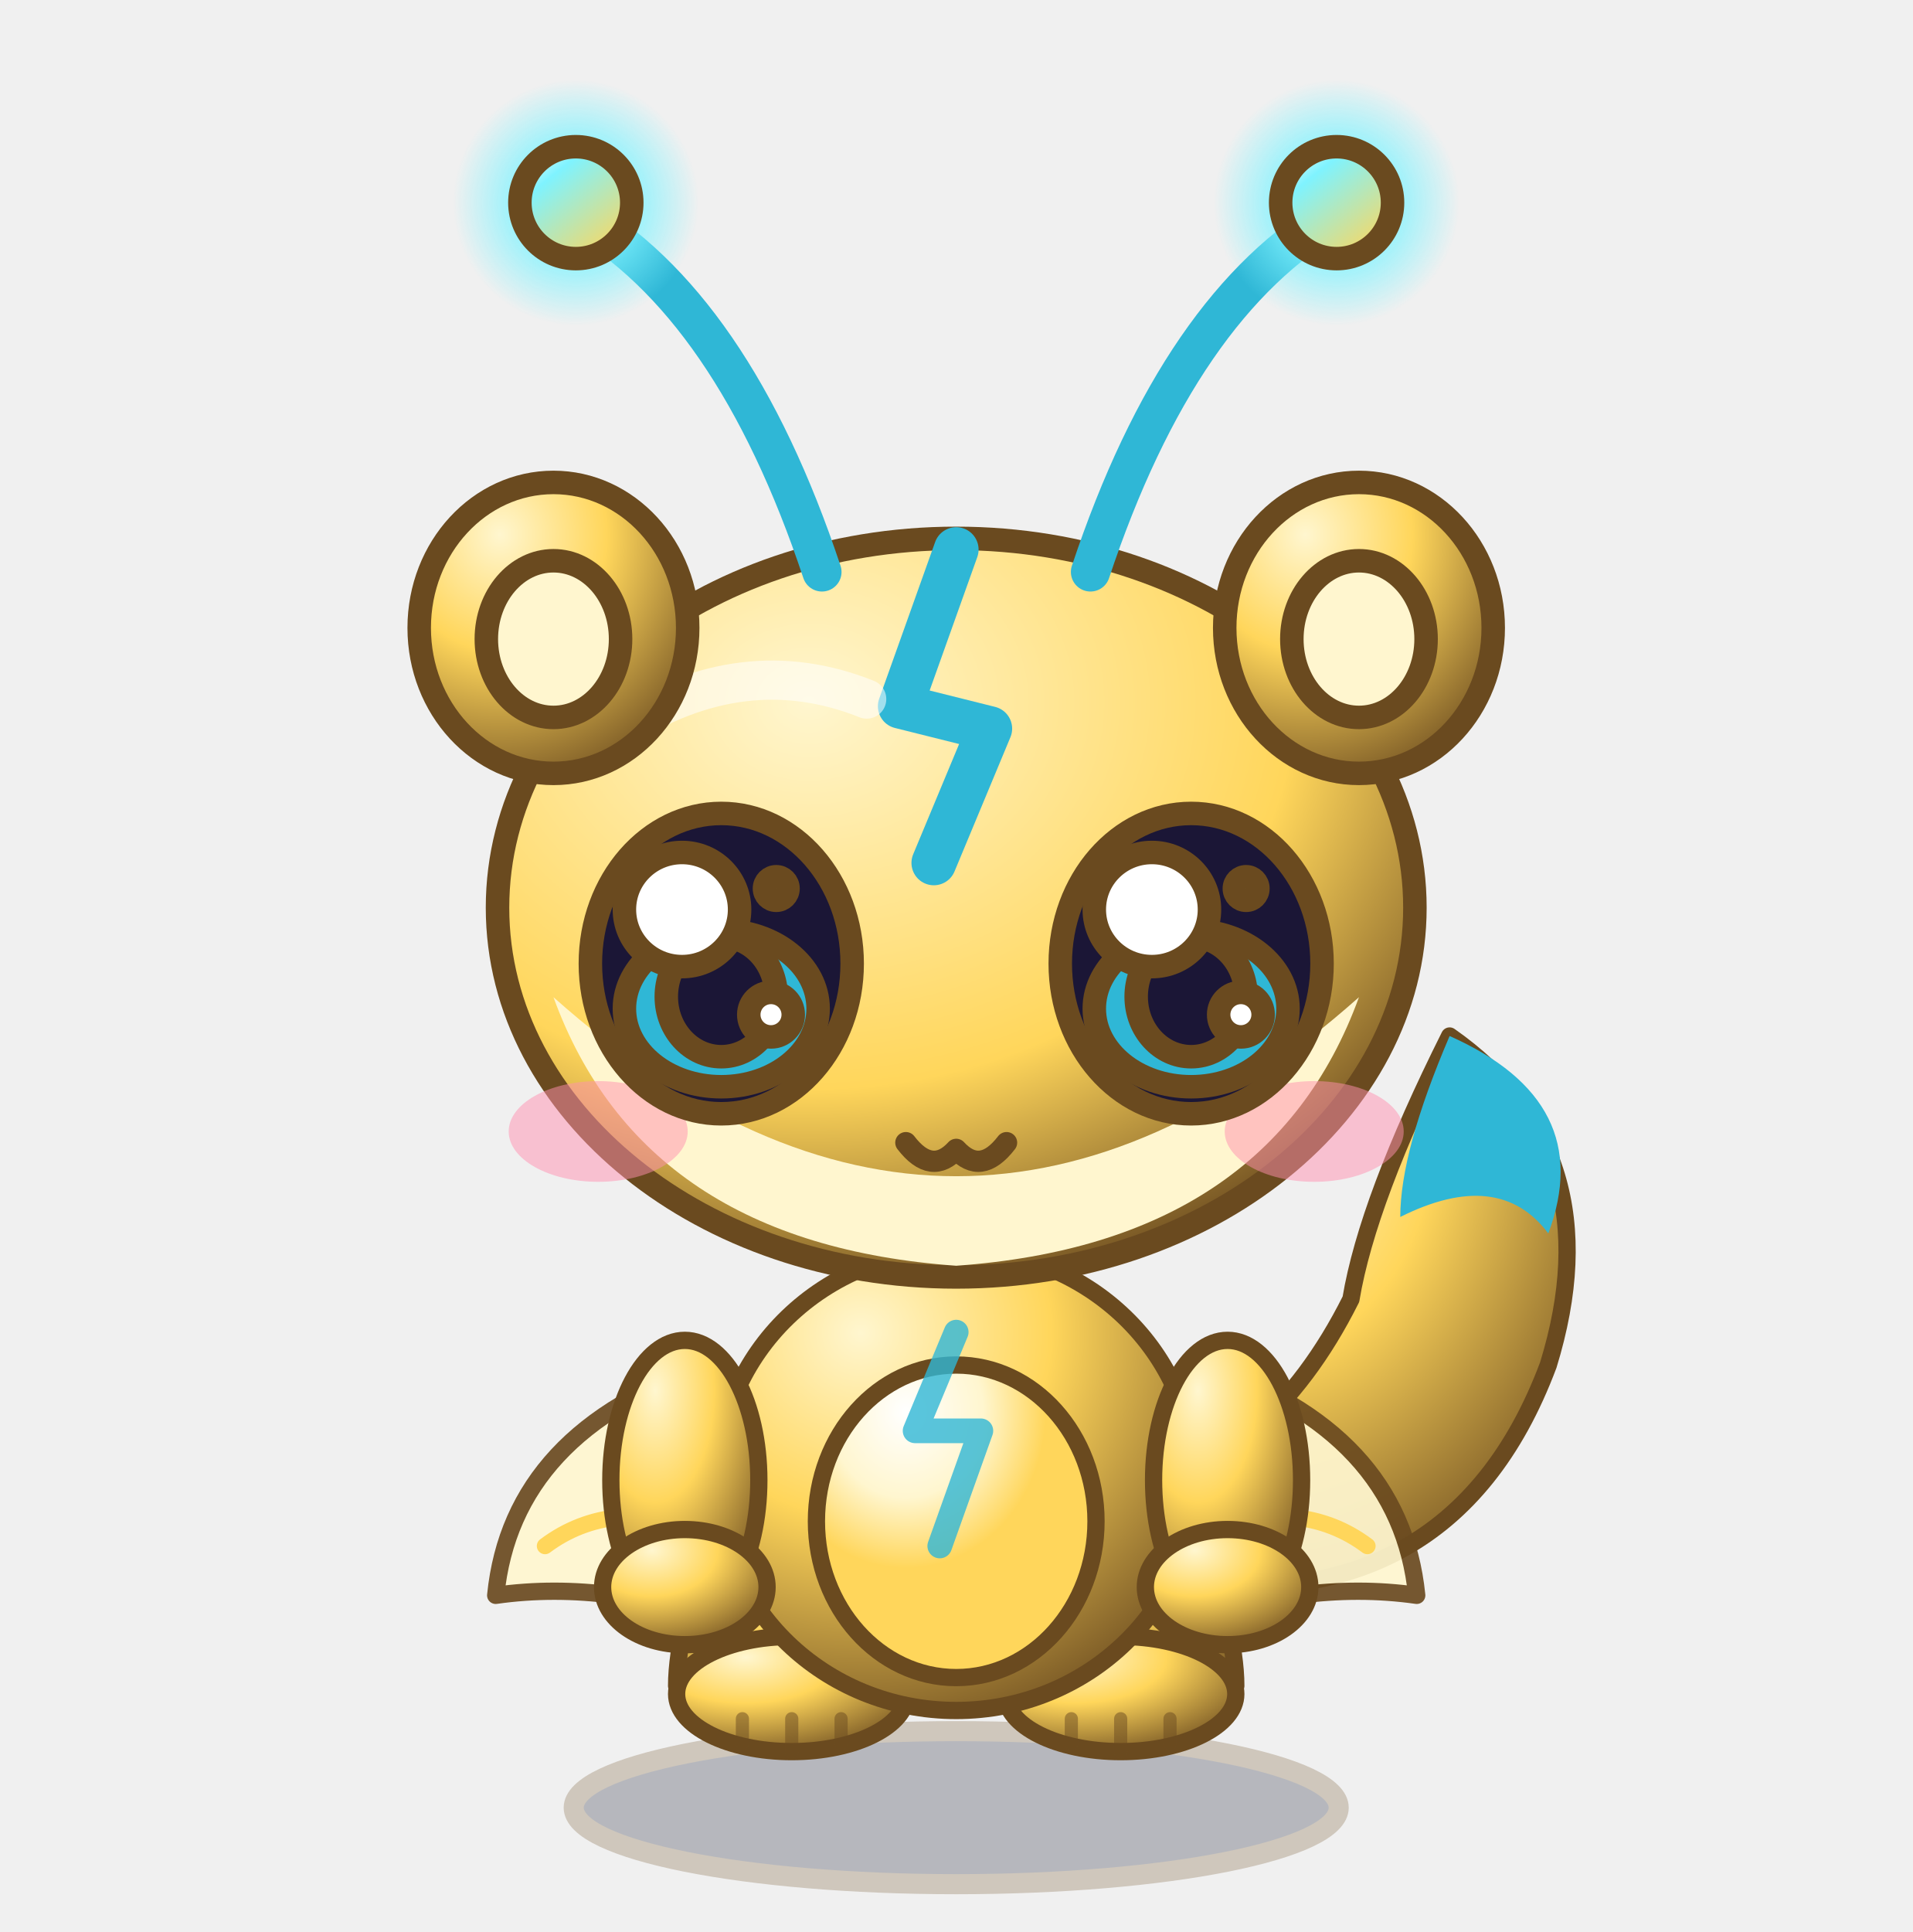
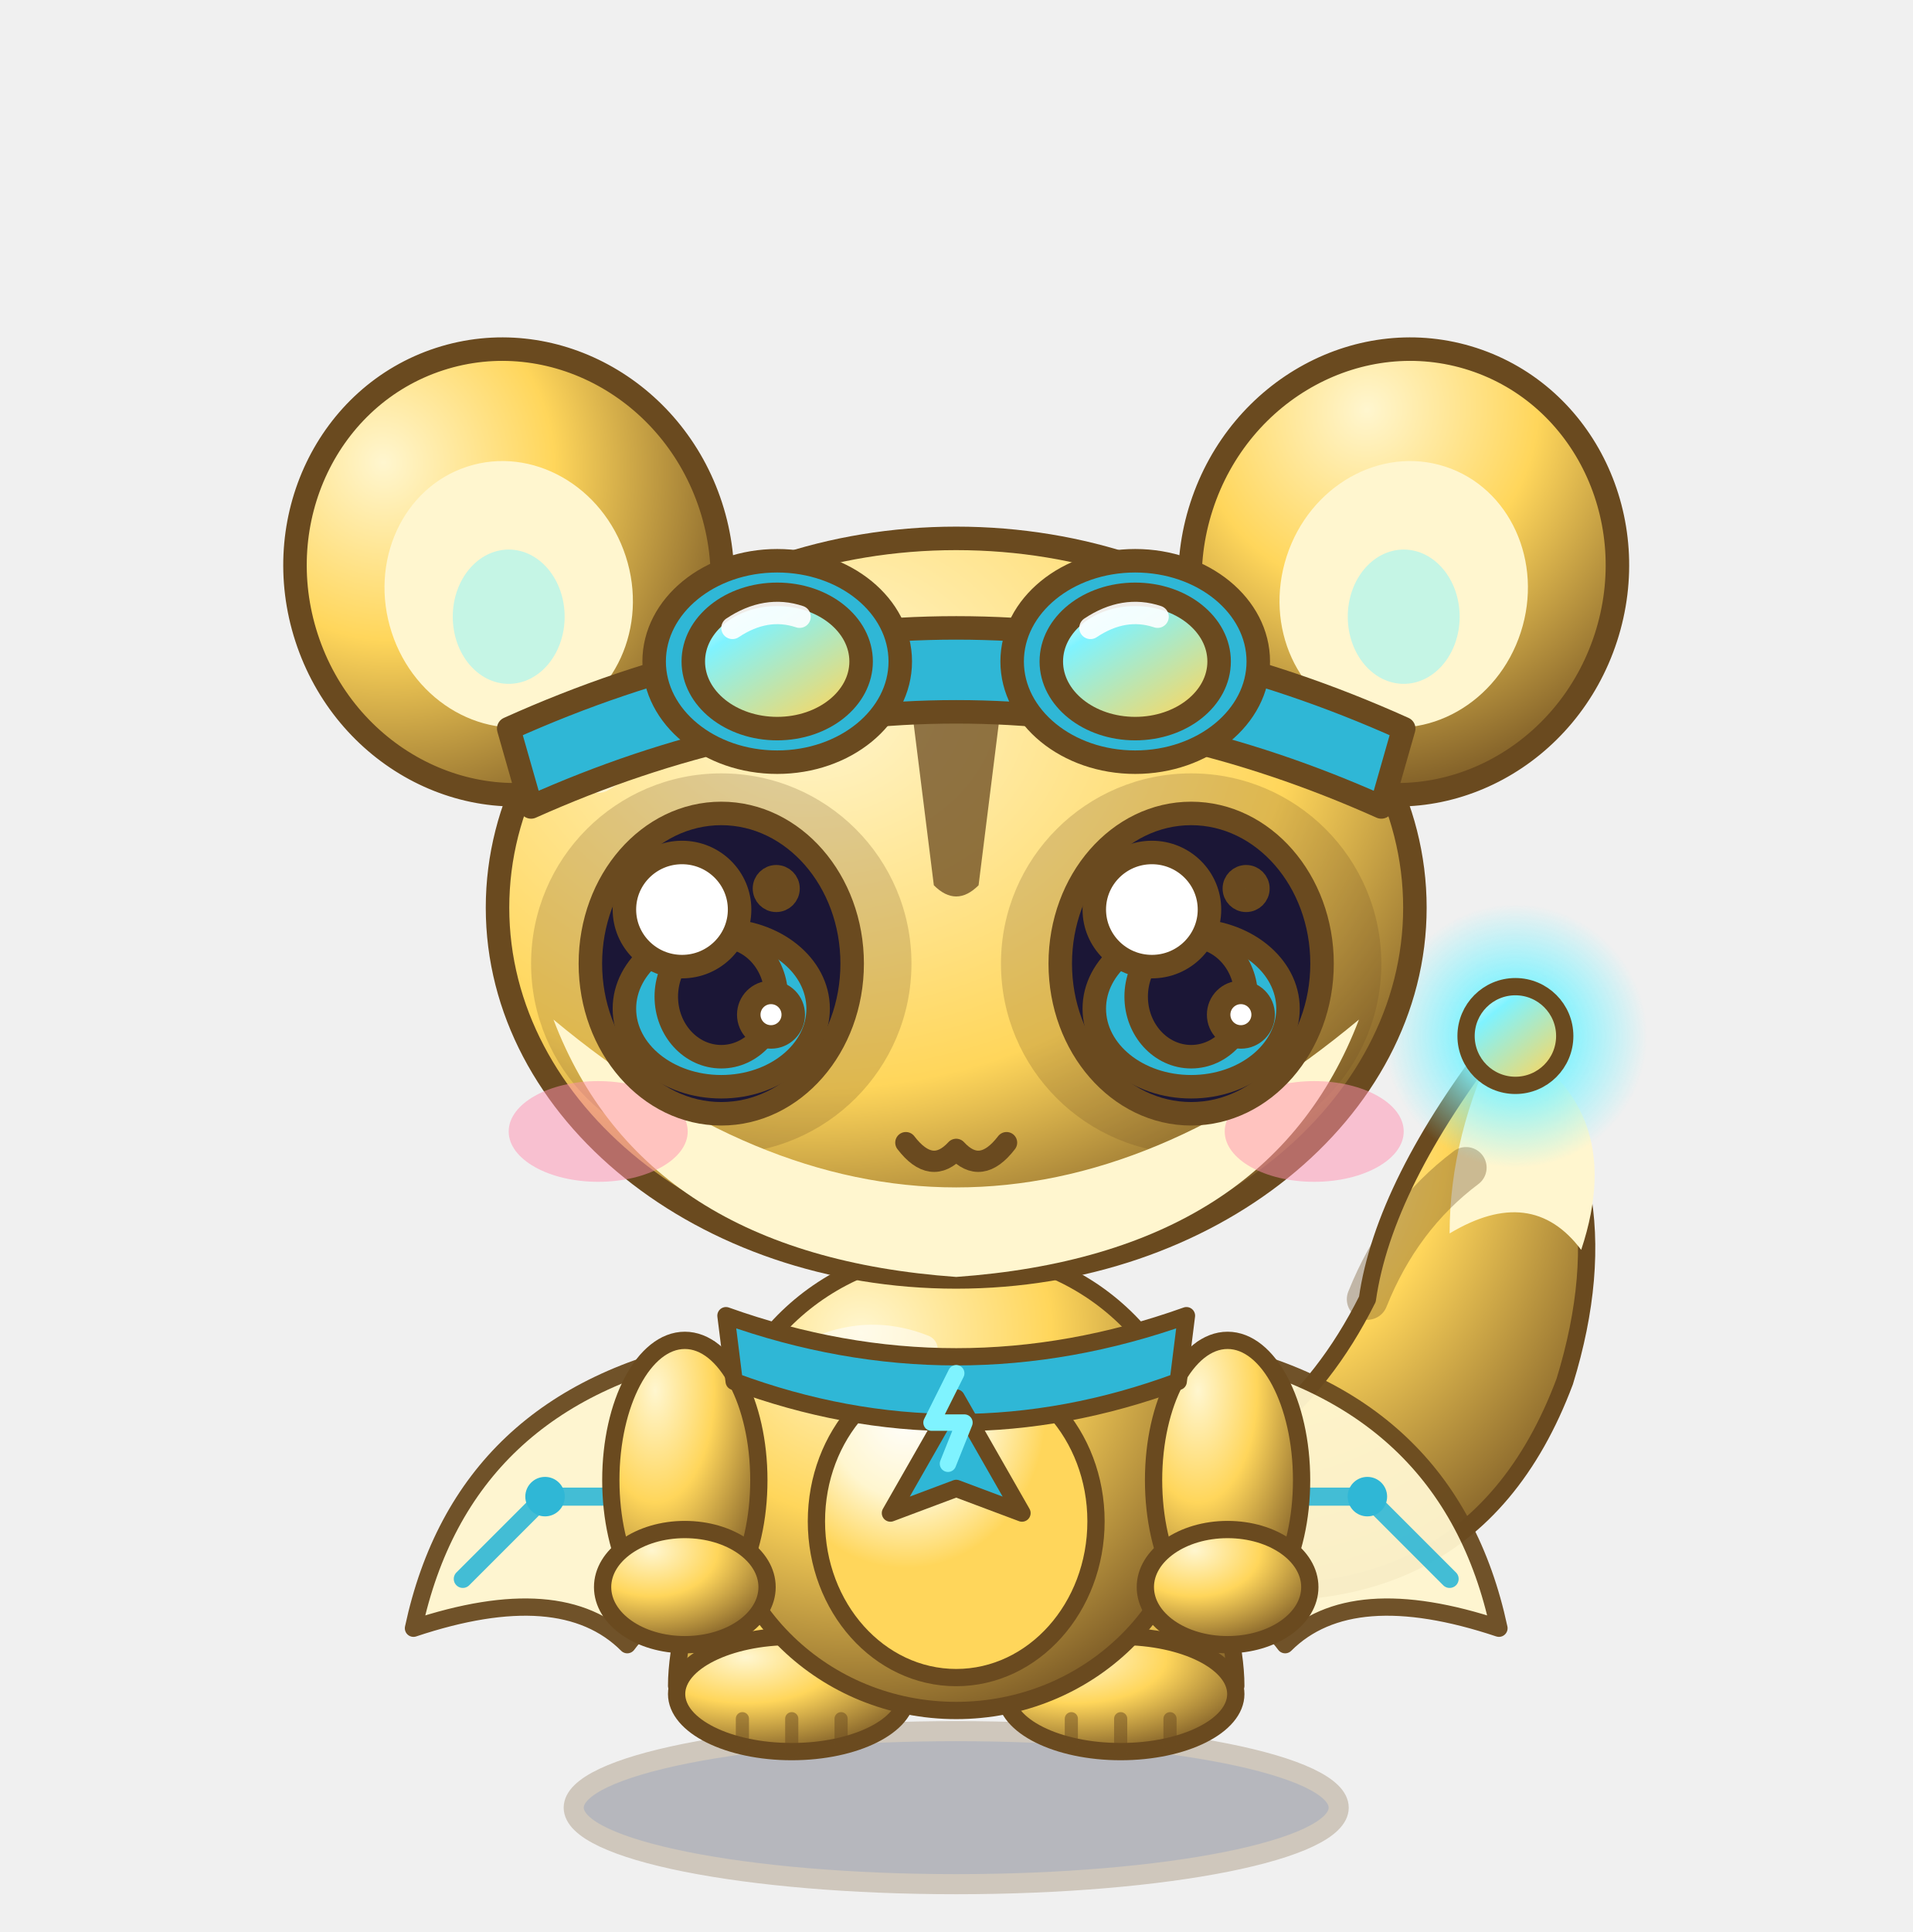
<svg xmlns="http://www.w3.org/2000/svg" viewBox="0 -12 200 202">
  <defs>
    <radialGradient id="voltkit-down-body" cx="30%" cy="18%" r="95%">
      <stop stop-color="#fff6cf" />
      <stop offset=".42" stop-color="#ffd65b" />
      <stop offset="1" stop-color="#6a4a1f" />
    </radialGradient>
    <radialGradient id="voltkit-down-face" cx="34%" cy="22%" r="85%">
      <stop stop-color="#fff6cf" />
      <stop offset=".62" stop-color="#ffd65b" />
      <stop offset="1" stop-color="#6a4a1f" />
    </radialGradient>
    <radialGradient id="voltkit-down-pearl" cx="32%" cy="15%">
      <stop stop-color="#ffffff" />
      <stop offset=".55" stop-color="#fff6cf" />
      <stop offset="1" stop-color="#ffd65b" />
    </radialGradient>
    <linearGradient id="voltkit-down-jewel" x2=".8" y2="1">
      <stop stop-color="#ffffff" />
      <stop offset=".3" stop-color="#7ff3ff" />
      <stop offset="1" stop-color="#ffd65b" />
    </linearGradient>
    <radialGradient id="voltkit-down-shine">
      <stop stop-color="#ffffff" />
      <stop offset=".35" stop-color="#7ff3ff" />
      <stop offset="1" stop-color="#7ff3ff" stop-opacity="0" />
    </radialGradient>
  </defs>
  <g stroke="#6a4a1f" stroke-width="2.1" stroke-linejoin="round" stroke-linecap="round">
    <ellipse class="fighter-shadow" cx="100" cy="177" rx="40" ry="8" fill="#060d24" opacity=".25" />
    <g class="fighter-character">
      <g class="fighter-tail">
        <g transform="matrix(0.86 0 0 0.86 14 24.08)">
-           <path d="M124 150Q160 156 172 124Q180 98 160 84Q150 104 148 116Q138 136 120 140Z" fill="url(#voltkit-down-body)" />
-           <path d="M160 84Q154 98 154 106Q166 100 172 108Q178 92 160 84Z" fill="#2fb7d6" stroke="none" />
+           <path d="M124 150Q162 158 174 126Q182 100 166 84Q152 102 150 116Q140 136 120 140Z" fill="url(#voltkit-down-body)" />
+           <path d="M166 84Q160 96 160 108Q170 102 176 110Q182 92 166 84Z" fill="#fff6cf" stroke="none" />
+           <path d="M150 116Q154 106 162 100" fill="none" stroke="#6a4a1f" stroke-width="5" stroke-linecap="round" opacity=".35" />
+           <circle cx="168" cy="84" r="16" fill="url(#voltkit-down-shine)" stroke="none" />
+           <circle cx="168" cy="84" r="6" fill="url(#voltkit-down-jewel)" />
        </g>
      </g>
      <g class="fighter-wings">
        <g transform="matrix(0.86 0 0 0.86 14 24.08)">
-           <path d="M70 124Q46 132 44 152Q58 150 74 156Z" fill="#fff6cf" opacity=".92" />
-           <path d="M130 124Q154 132 156 152Q142 150 126 156Z" fill="#fff6cf" opacity=".92" />
-           <path d="M50 146Q58 140 70 144M150 146Q142 140 130 144" fill="none" stroke="#ffd65b" stroke-width="2" />
+           <path d="M70 122Q40 128 34 156Q52 150 60 158Q66 150 76 154Z" fill="#fff6cf" opacity=".95" />
+           <path d="M130 122Q160 128 166 156Q148 150 140 158Q134 150 124 154Z" fill="#fff6cf" opacity=".95" />
+           <path d="M40 150L50 140H58L64 132M160 150L150 140H142L136 132" fill="none" stroke="#2fb7d6" stroke-width="2.2" stroke-linecap="round" stroke-linejoin="round" opacity="0.9" />
+           <circle cx="50" cy="140" r="2.4" fill="#2fb7d6" stroke="none" />
+           <circle cx="150" cy="140" r="2.4" fill="#2fb7d6" stroke="none" />
        </g>
      </g>
      <g class="fighter-legL">
        <g transform="matrix(0.86 0 0 0.86 14 24.08)">
          <path d="M71 142Q66 156 66 163Q80 172 94 163Q94 156 89 142Z" fill="url(#voltkit-down-body)" />
          <ellipse cx="80" cy="164" rx="14" ry="7" fill="url(#voltkit-down-body)" />
          <path d="M74 167V170M80 167V171M86 167V170" stroke="#6a4a1f" stroke-width="1.6" opacity=".5" />
        </g>
      </g>
      <g class="fighter-legR">
        <g transform="matrix(0.86 0 0 0.86 14 24.08)">
          <path d="M111 142Q106 156 106 163Q120 172 134 163Q134 156 129 142Z" fill="url(#voltkit-down-body)" />
          <ellipse cx="120" cy="164" rx="14" ry="7" fill="url(#voltkit-down-body)" />
          <path d="M114 167V170M120 167V171M126 167V170" stroke="#6a4a1f" stroke-width="1.6" opacity=".5" />
        </g>
      </g>
      <g class="fighter-torso">
        <g transform="matrix(0.86 0 0 0.86 14 24.08)">
          <ellipse cx="100" cy="138" rx="29" ry="28" fill="url(#voltkit-down-body)" />
          <ellipse cx="100" cy="143" rx="17" ry="19" fill="url(#voltkit-down-pearl)" />
-           <path d="M100 120L95 132H103L98 146" fill="none" stroke="#2fb7d6" stroke-width="3" stroke-linecap="round" opacity=".8" />
+           <path d="M80 124Q88 118.88 96 122.08" stroke="#ffffff" stroke-width="3.5" stroke-linecap="round" opacity=".55" fill="none" />
        </g>
      </g>
      <g class="fighter-armL">
        <g transform="matrix(0.86 0 0 0.86 14 24.08)">
          <ellipse cx="67" cy="138" rx="9" ry="17" fill="url(#voltkit-down-body)" />
          <ellipse cx="67" cy="151" rx="10" ry="7" fill="url(#voltkit-down-body)" />
        </g>
      </g>
      <g class="fighter-armR">
        <g transform="matrix(0.86 0 0 0.86 14 24.08)">
          <ellipse cx="133" cy="138" rx="9" ry="17" fill="url(#voltkit-down-body)" />
          <ellipse cx="133" cy="151" rx="10" ry="7" fill="url(#voltkit-down-body)" />
        </g>
      </g>
      <g class="fighter-face">
        <g class="fighter-head">
          <g transform="matrix(1.17 0 0 1.17 -17 -20.06)">
            <ellipse cx="100" cy="88" rx="41" ry="33" fill="url(#voltkit-down-face)" />
-             <path d="M64 96Q100 128 136 96Q128 118 100 120Q72 118 64 96Z" fill="#fff6cf" stroke="none" />
-             <path d="M100 56L95 70L103 72L98 84" fill="none" stroke="#2fb7d6" stroke-width="4" stroke-linejoin="round" stroke-linecap="round" />
-             <path d="M70 72Q81 64.96 92 69.36" stroke="#ffffff" stroke-width="3.5" stroke-linecap="round" opacity=".55" fill="none" />
+             <ellipse cx="79" cy="93" rx="17" ry="17" fill="#6a4a1f" opacity=".22" stroke="none" />
+             <ellipse cx="121" cy="93" rx="17" ry="17" fill="#6a4a1f" opacity=".22" stroke="none" />
+             <path d="M64 98Q100 128 136 98Q128 119 100 121Q72 119 64 98Z" fill="#fff6cf" stroke="none" />
+             <path d="M96 70Q100 66 104 70L102 86Q100 88 98 86Z" fill="#6a4a1f" stroke="none" opacity=".75" />
+             <path d="M68 76Q77 70.24 86 73.84" stroke="#ffffff" stroke-width="3.5" stroke-linecap="round" opacity=".55" fill="none" />
            <path d="M95.5 109Q97.8 112 100 109.6Q102.2 112 104.5 109" stroke="#6a4a1f" stroke-width="1.9" fill="none" stroke-linecap="round" />
            <ellipse cx="68" cy="108" rx="8" ry="4.5" fill="#ff8fb0" opacity=".5" stroke="none" />
            <ellipse cx="132" cy="108" rx="8" ry="4.5" fill="#ff8fb0" opacity=".5" stroke="none" />
          </g>
        </g>
        <g class="fighter-ears">
          <g transform="matrix(1.17 0 0 1.17 -17 -20.06)">
-             <ellipse cx="64" cy="63" rx="12" ry="13" fill="url(#voltkit-down-body)" />
-             <ellipse cx="64" cy="64" rx="6" ry="7" fill="#fff6cf" />
-             <ellipse cx="136" cy="63" rx="12" ry="13" fill="url(#voltkit-down-body)" />
-             <ellipse cx="136" cy="64" rx="6" ry="7" fill="#fff6cf" />
-             <path d="M88 58Q80 34 66 26" fill="none" stroke="#2fb7d6" stroke-width="3.5" stroke-linecap="round" />
-             <path d="M112 58Q120 34 134 26" fill="none" stroke="#2fb7d6" stroke-width="3.5" stroke-linecap="round" />
-             <circle cx="66" cy="25" r="11" fill="url(#voltkit-down-shine)" stroke="none" />
-             <circle cx="134" cy="25" r="11" fill="url(#voltkit-down-shine)" stroke="none" />
-             <circle cx="66" cy="25" r="5" fill="url(#voltkit-down-jewel)" />
-             <circle cx="134" cy="25" r="5" fill="url(#voltkit-down-jewel)" />
+             <ellipse cx="60" cy="58" rx="19" ry="20" fill="url(#voltkit-down-body)" transform="rotate(-18 60 58)" />
+             <ellipse cx="60" cy="60" rx="11" ry="12" fill="#fff6cf" stroke="none" transform="rotate(-18 60 60)" />
+             <ellipse cx="60" cy="62" rx="5" ry="6" fill="#7ff3ff" stroke="none" opacity=".45" />
+             <ellipse cx="140" cy="58" rx="19" ry="20" fill="url(#voltkit-down-body)" transform="rotate(18 140 58)" />
+             <ellipse cx="140" cy="60" rx="11" ry="12" fill="#fff6cf" stroke="none" transform="rotate(18 140 60)" />
+             <ellipse cx="140" cy="62" rx="5" ry="6" fill="#7ff3ff" stroke="none" opacity=".45" />
          </g>
        </g>
        <g class="fighter-eyes">
          <g transform="matrix(1.17 0 0 1.17 -17 -20.06)">
            <ellipse cx="79" cy="93" rx="11.7" ry="13.42" fill="#1b1636" />
            <ellipse cx="79" cy="97.026" rx="8.658" ry="6.978" fill="#2fb7d6" />
            <ellipse cx="79" cy="95.952" rx="4.914" ry="5.368" fill="#1b1636" />
            <ellipse cx="75.49" cy="88.169" rx="5.148" ry="5.1" fill="#ffffff" />
            <circle cx="83.446" cy="97.563" r="1.989" fill="#fff" />
            <circle cx="83.914" cy="86.29" r="1.053" fill="#fff" />
            <ellipse cx="121" cy="93" rx="11.7" ry="13.42" fill="#1b1636" />
            <ellipse cx="121" cy="97.026" rx="8.658" ry="6.978" fill="#2fb7d6" />
            <ellipse cx="121" cy="95.952" rx="4.914" ry="5.368" fill="#1b1636" />
            <ellipse cx="117.49" cy="88.169" rx="5.148" ry="5.1" fill="#ffffff" />
            <circle cx="125.446" cy="97.563" r="1.989" fill="#fff" />
            <circle cx="125.914" cy="86.29" r="1.053" fill="#fff" />
          </g>
        </g>
-         <g class="fighter-flame" />
+         <g class="fighter-flame">
+           <g transform="matrix(1.17 0 0 1.17 -17 -20.06)">
+             <path d="M60 72Q100 54 140 72L138 79Q100 62 62 79Z" fill="#2fb7d6" />
+             <ellipse cx="84" cy="66" rx="11" ry="9" fill="#2fb7d6" />
+             <ellipse cx="116" cy="66" rx="11" ry="9" fill="#2fb7d6" />
+             <ellipse cx="84" cy="66" rx="7.5" ry="6" fill="url(#voltkit-down-jewel)" />
+             <ellipse cx="116" cy="66" rx="7.5" ry="6" fill="url(#voltkit-down-jewel)" />
+             <path d="M80 63Q83 61 86 62M112 63Q115 61 118 62" fill="none" stroke="#ffffff" stroke-width="2" stroke-linecap="round" stroke-linejoin="round" opacity="0.9" />
+           </g>
+         </g>
      </g>
-       <g class="fighter-scarf" />
+       <g class="fighter-scarf">
+         <g transform="matrix(0.86 0 0 0.86 14 24.08)">
+           <path d="M72 118Q100 128 128 118L127 126Q100 136 73 126Z" fill="#2fb7d6" />
+           <path d="M100 128L92 142L100 139L108 142Z" fill="#2fb7d6" />
+           <path d="M100 125L97 131H101L99 136" fill="none" stroke="#7ff3ff" stroke-width="2" stroke-linecap="round" />
+         </g>
+       </g>
    </g>
  </g>
</svg>
